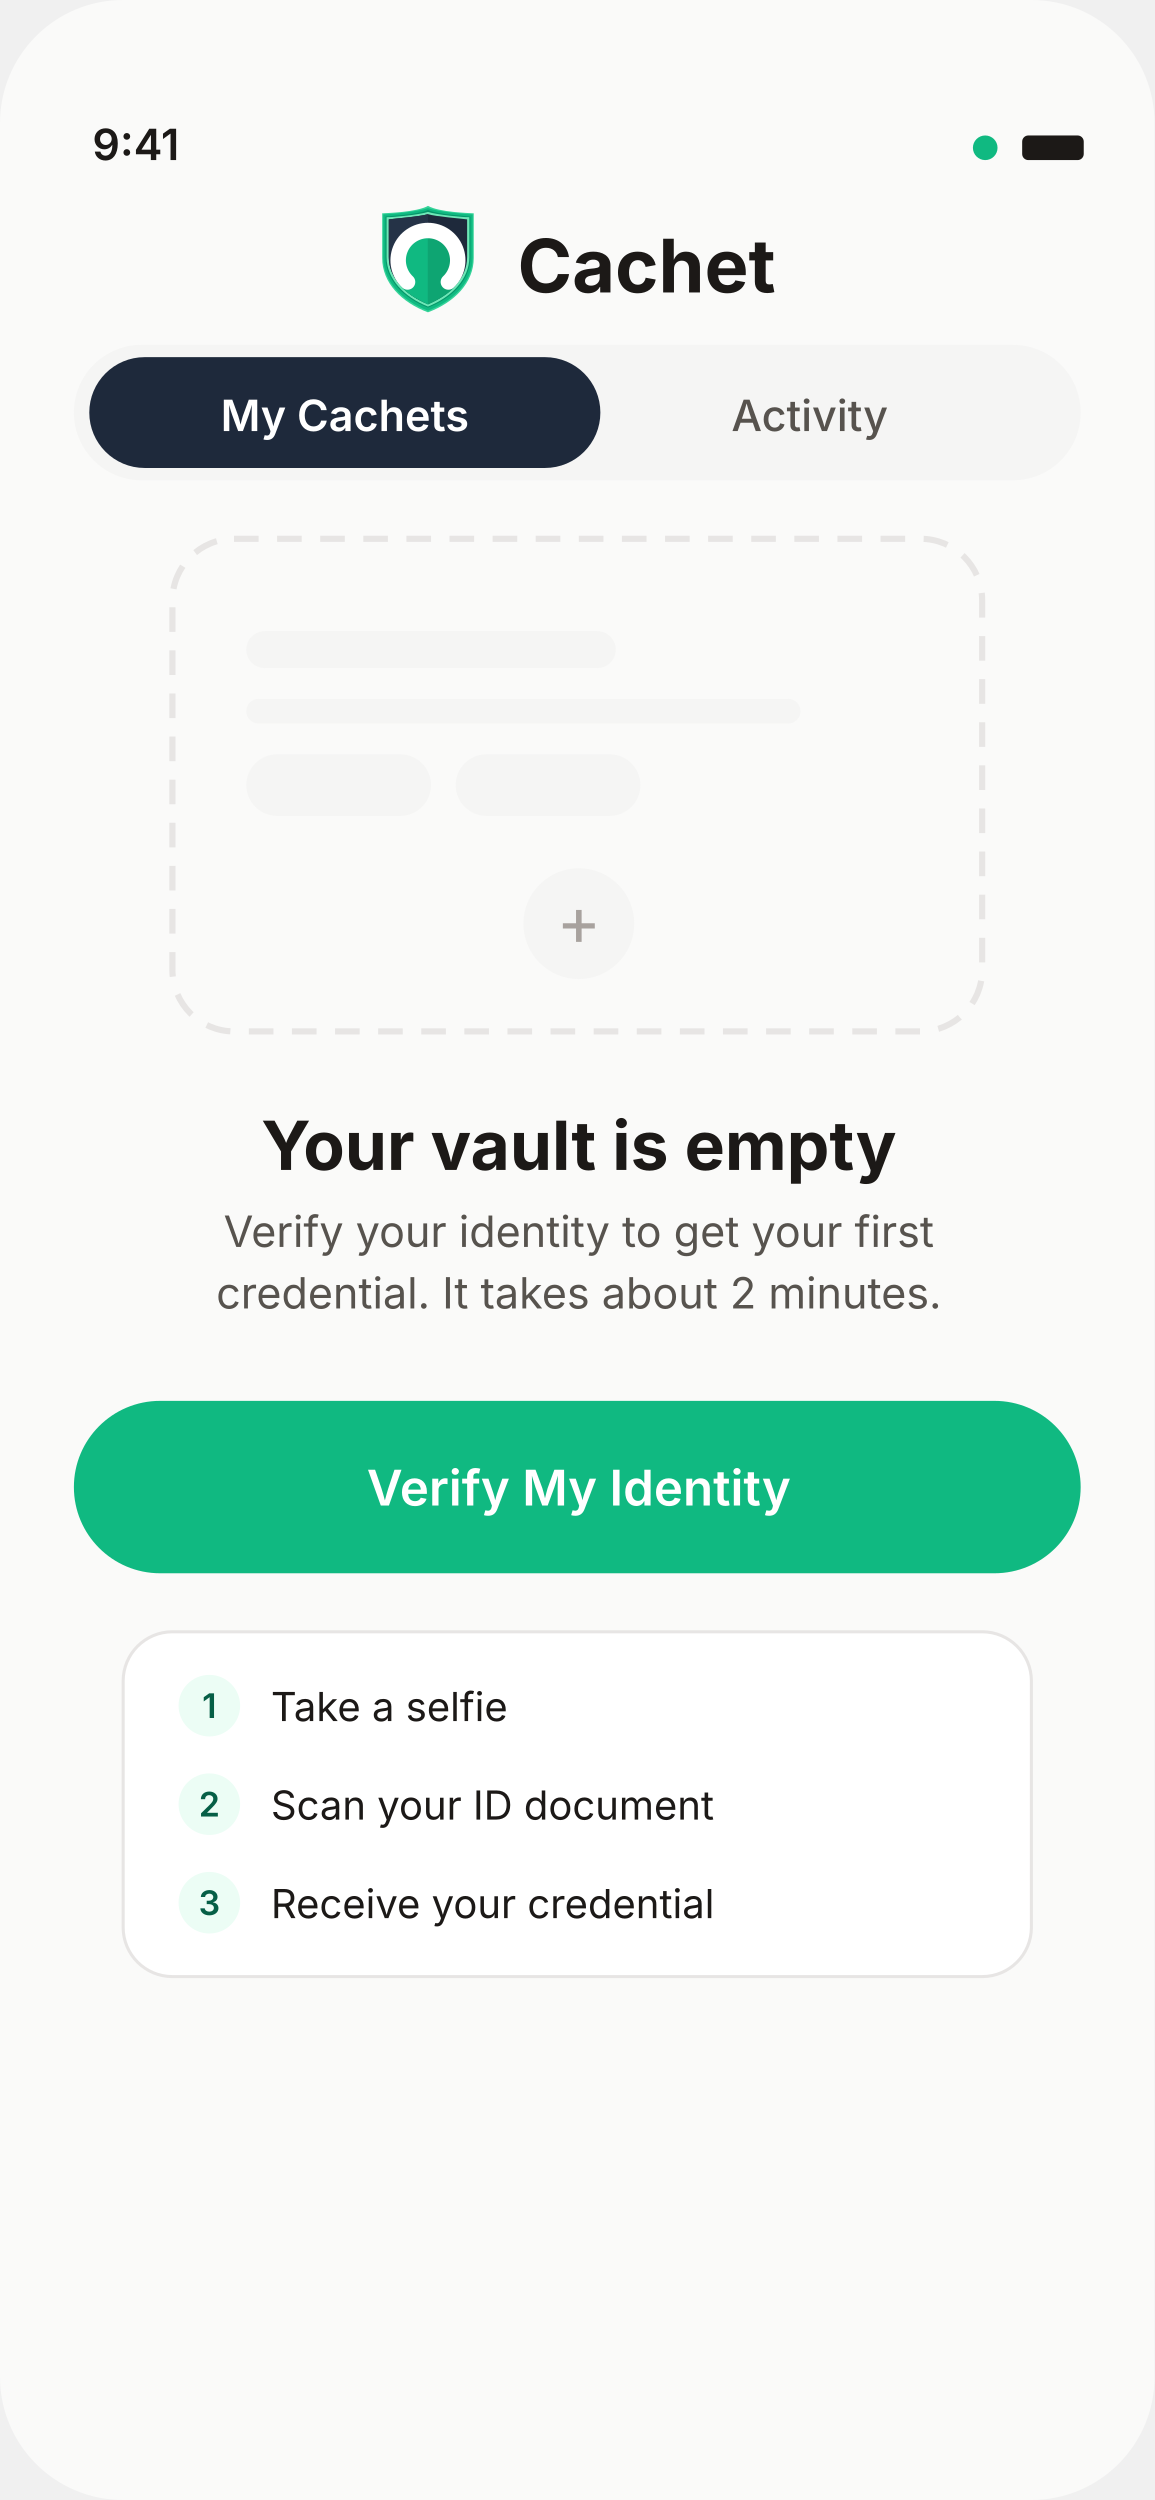
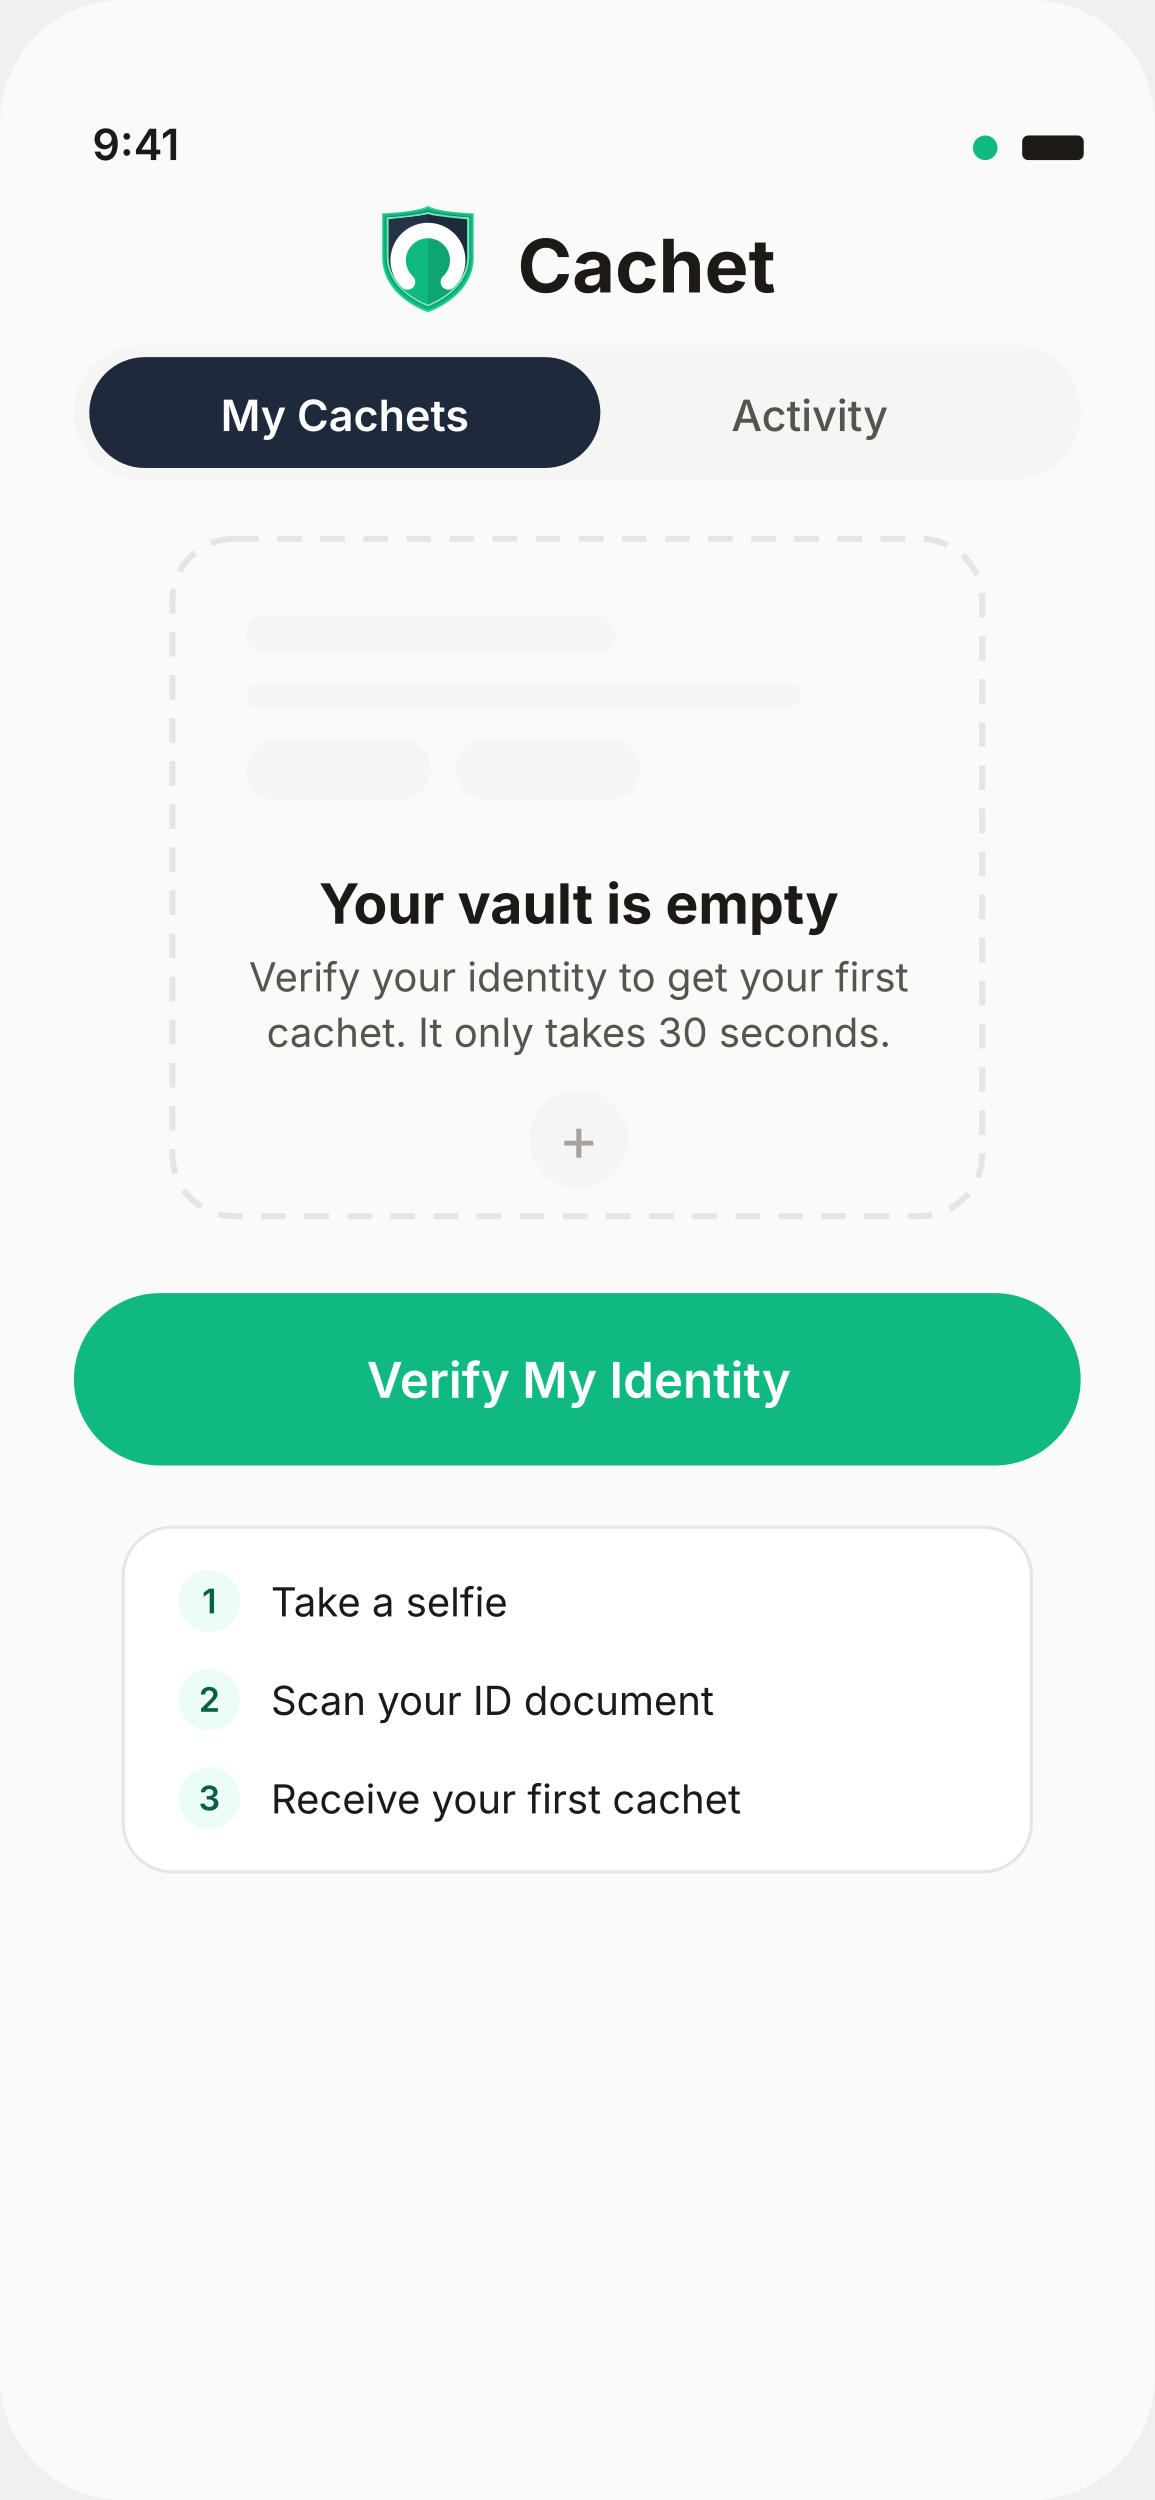
<svg xmlns="http://www.w3.org/2000/svg" viewBox="0 0 375 812" width="375" height="812">
  <defs>
    <symbol id="brand-shield" viewBox="0 0 400 480">
      <path d="M 200 32 C 240 55, 348 58, 366 59 V 221 C 366 311, 296 382, 200 418 C 104 382, 34 311, 34 221 V 59 C 52 58, 160 55, 200 32 Z" fill="#34D399" />
      <path d="M 200 40 C 238 54, 340 63, 362 63 V 219 C 362 307, 294 376, 200 412 C 106 376, 38 307, 38 219 V 63 C 60 63, 162 54, 200 40 Z" fill="#10B981" />
      <path d="M 200 47 C 234 63, 334 68, 354 71 V 218 C 354 301, 288 367, 200 401 C 112 367, 46 301, 46 218 V 71 C 66 68, 166 63, 200 47 Z" fill="#059669" />
      <path d="M 200 54 C 230 64, 328 74, 350 73 V 218 C 350 297, 286 363, 200 397 C 114 363, 50 297, 50 218 V 73 C 72 74, 170 64, 200 54 Z" fill="#6EE7B7" />
      <path d="M 200 62 C 228 71, 322 78, 342 81 V 218 C 342 294, 280 356, 200 388 C 120 356, 58 294, 58 218 V 81 C 78 78, 172 71, 200 62 Z" fill="#1E293B" />
      <path d="M 200 62 C 172 71, 78 78, 58 81 V 218 C 58 294, 120 356, 200 388 Z" fill="#253347" />
      <path d="M 200 131 C 280 131, 330 152, 326 257 C 324 320, 268 358, 200 390 Z" fill="#0EA572" />
      <path d="M 200 131 C 120 131, 70 152, 74 257 C 76 320, 132 358, 200 390 Z" fill="#10B981" />
      <path d="M 274 308 A 108 108 0 1 0 126 308" fill="none" stroke="white" stroke-width="56" stroke-linecap="round" />
    </symbol>
  </defs>
  <rect width="375" height="812" rx="40" fill="#FAFAF9" />
  <text x="30" y="52" font-family="Inter, sans-serif" font-size="14" font-weight="600" fill="#1C1917">9:41</text>
  <circle cx="320" cy="48" r="4" fill="#10B981" />
  <rect x="332" y="44" width="20" height="8" rx="2" fill="#1C1917" />
  <use href="#brand-shield" x="121" y="64" width="36" height="43" />
  <text x="210" y="95" text-anchor="middle" font-family="Inter, sans-serif" font-size="24" font-weight="700" fill="#1C1917">Cachet</text>
  <rect x="24" y="112" width="327" height="44" rx="22" fill="#F5F5F4" />
  <rect x="29" y="116" width="166" height="36" rx="18" fill="#1E293B" />
  <text x="112" y="140" text-anchor="middle" font-family="Inter, sans-serif" font-size="14" font-weight="600" fill="#FFFFFF">My Cachets</text>
  <text x="263" y="140" text-anchor="middle" font-family="Inter, sans-serif" font-size="14" font-weight="500" fill="#57534E">Activity</text>
-   <rect x="56" y="175" width="263" height="160" rx="20" fill="none" stroke="#E7E5E4" stroke-width="2" stroke-dasharray="8 6" />
-   <rect x="80" y="205" width="120" height="12" rx="6" fill="#F5F5F4" />
-   <rect x="80" y="227" width="180" height="8" rx="4" fill="#F5F5F4" />
-   <rect x="80" y="245" width="60" height="20" rx="10" fill="#F5F5F4" />
-   <rect x="148" y="245" width="60" height="20" rx="10" fill="#F5F5F4" />
-   <circle cx="188" cy="300" r="18" fill="#F5F5F4" />
-   <text x="188" y="307" text-anchor="middle" font-family="Inter, sans-serif" font-size="22" fill="#A8A29E">+</text>
-   <text x="188" y="380" text-anchor="middle" font-family="Inter, sans-serif" font-size="22" font-weight="700" fill="#1C1917">Your vault is empty</text>
-   <text x="188" y="405" text-anchor="middle" font-family="Inter, sans-serif" font-size="14" fill="#57534E">Verify your identity to get your first</text>
-   <text x="188" y="425" text-anchor="middle" font-family="Inter, sans-serif" font-size="14" fill="#57534E">credential. It takes about 2 minutes.</text>
-   <rect x="24" y="455" width="327" height="56" rx="28" fill="#10B981" />
-   <text x="188" y="489" text-anchor="middle" font-family="Inter, sans-serif" font-size="16" font-weight="600" fill="#FFFFFF">Verify My Identity</text>
-   <rect x="40" y="530" width="295" height="112" rx="16" fill="#FFFFFF" stroke="#E7E5E4" stroke-width="1" />
-   <text x="68" y="558" font-family="Inter, sans-serif" font-size="12" fill="#10B981">1</text>
-   <circle cx="68" cy="554" r="10" fill="#ECFDF5" />
-   <text x="68" y="558" text-anchor="middle" font-family="Inter, sans-serif" font-size="11" font-weight="600" fill="#065F46">1</text>
-   <text x="88" y="559" font-family="Inter, sans-serif" font-size="13" fill="#1C1917">Take a selfie</text>
-   <circle cx="68" cy="586" r="10" fill="#ECFDF5" />
-   <text x="68" y="590" text-anchor="middle" font-family="Inter, sans-serif" font-size="11" font-weight="600" fill="#065F46">2</text>
-   <text x="88" y="591" font-family="Inter, sans-serif" font-size="13" fill="#1C1917">Scan your ID document</text>
-   <circle cx="68" cy="618" r="10" fill="#ECFDF5" />
-   <text x="68" y="622" text-anchor="middle" font-family="Inter, sans-serif" font-size="11" font-weight="600" fill="#065F46">3</text>
-   <text x="88" y="623" font-family="Inter, sans-serif" font-size="13" fill="#1C1917">Receive your credential</text>
+   <rect x="56" y="175" width="263" height="220" rx="20" fill="none" stroke="#E7E5E4" stroke-width="2" stroke-dasharray="8 6" />
+   <rect x="80" y="200" width="120" height="12" rx="6" fill="#F5F5F4" />
+   <rect x="80" y="222" width="180" height="8" rx="4" fill="#F5F5F4" />
+   <rect x="80" y="240" width="60" height="20" rx="10" fill="#F5F5F4" />
+   <rect x="148" y="240" width="60" height="20" rx="10" fill="#F5F5F4" />
+   <text x="188" y="300" text-anchor="middle" font-family="Inter, sans-serif" font-size="18" font-weight="700" fill="#1C1917">Your vault is empty</text>
+   <text x="188" y="322" text-anchor="middle" font-family="Inter, sans-serif" font-size="13" fill="#57534E">Verify your identity to get your first</text>
+   <text x="188" y="340" text-anchor="middle" font-family="Inter, sans-serif" font-size="13" fill="#57534E">cachet. It only takes 30 seconds.</text>
+   <circle cx="188" cy="370" r="16" fill="#F5F5F4" />
+   <text x="188" y="377" text-anchor="middle" font-family="Inter, sans-serif" font-size="20" fill="#A8A29E">+</text>
+   <rect x="24" y="420" width="327" height="56" rx="28" fill="#10B981" />
+   <text x="188" y="454" text-anchor="middle" font-family="Inter, sans-serif" font-size="16" font-weight="600" fill="#FFFFFF">Verify My Identity</text>
+   <rect x="40" y="496" width="295" height="112" rx="16" fill="#FFFFFF" stroke="#E7E5E4" stroke-width="1" />
+   <circle cx="68" cy="520" r="10" fill="#ECFDF5" />
+   <text x="68" y="524" text-anchor="middle" font-family="Inter, sans-serif" font-size="11" font-weight="600" fill="#065F46">1</text>
+   <text x="88" y="525" font-family="Inter, sans-serif" font-size="13" fill="#1C1917">Take a selfie</text>
+   <circle cx="68" cy="552" r="10" fill="#ECFDF5" />
+   <text x="68" y="556" text-anchor="middle" font-family="Inter, sans-serif" font-size="11" font-weight="600" fill="#065F46">2</text>
+   <text x="88" y="557" font-family="Inter, sans-serif" font-size="13" fill="#1C1917">Scan your ID document</text>
+   <circle cx="68" cy="584" r="10" fill="#ECFDF5" />
+   <text x="68" y="588" text-anchor="middle" font-family="Inter, sans-serif" font-size="11" font-weight="600" fill="#065F46">3</text>
+   <text x="88" y="589" font-family="Inter, sans-serif" font-size="13" fill="#1C1917">Receive your first cachet</text>
</svg>
